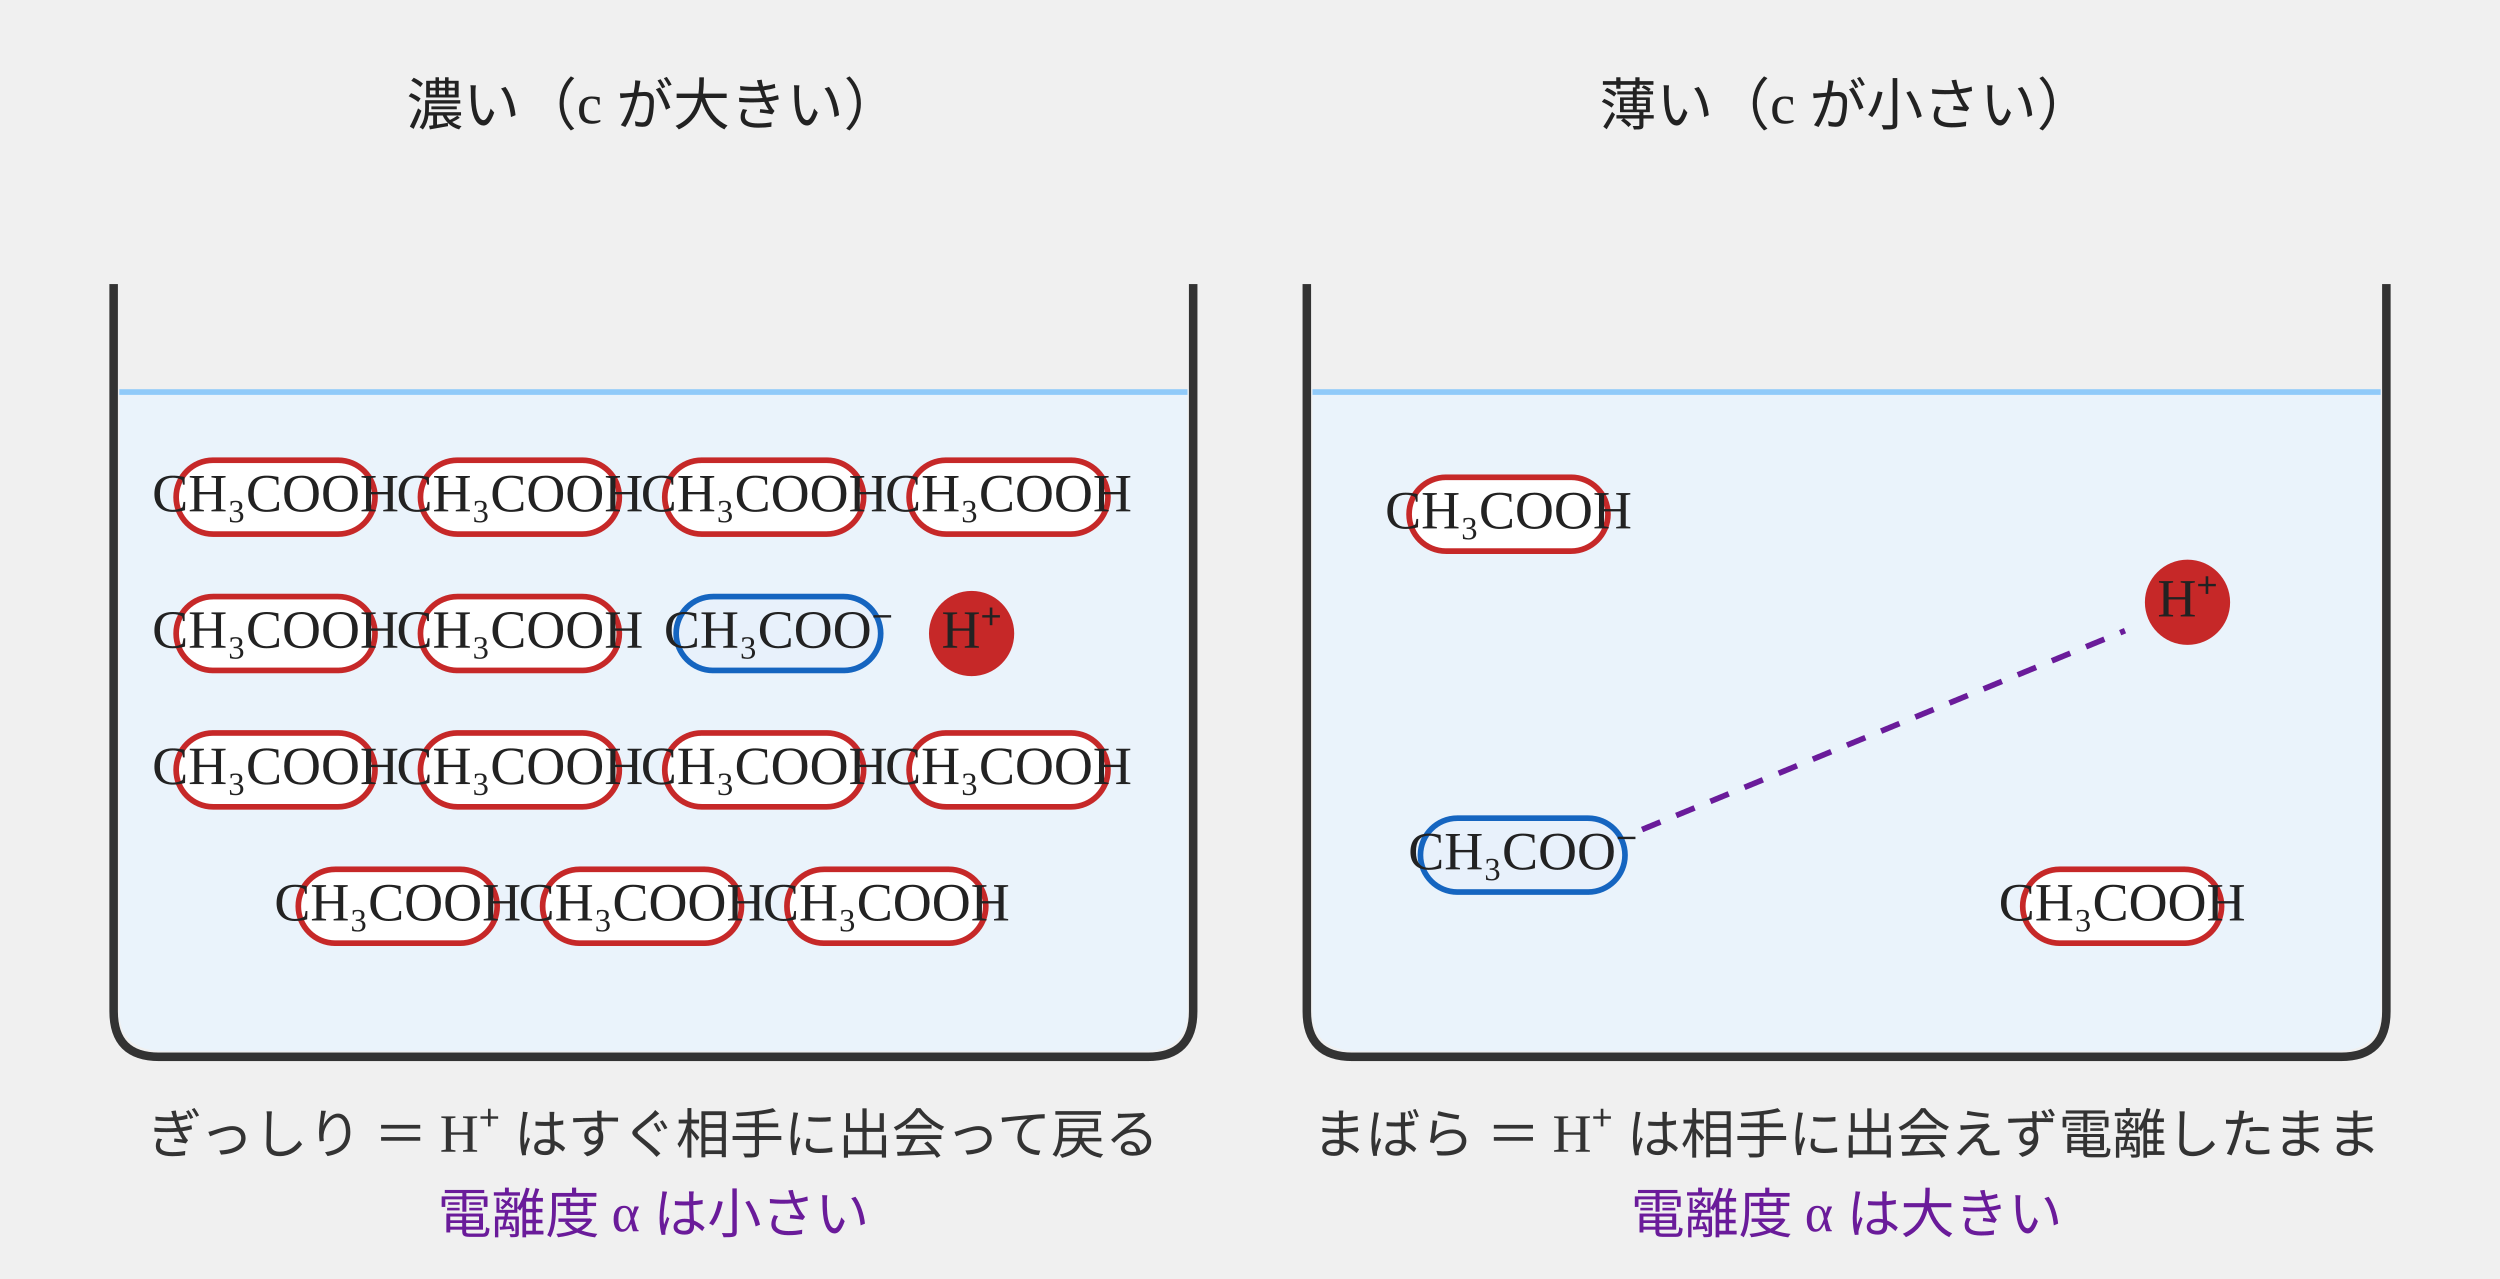
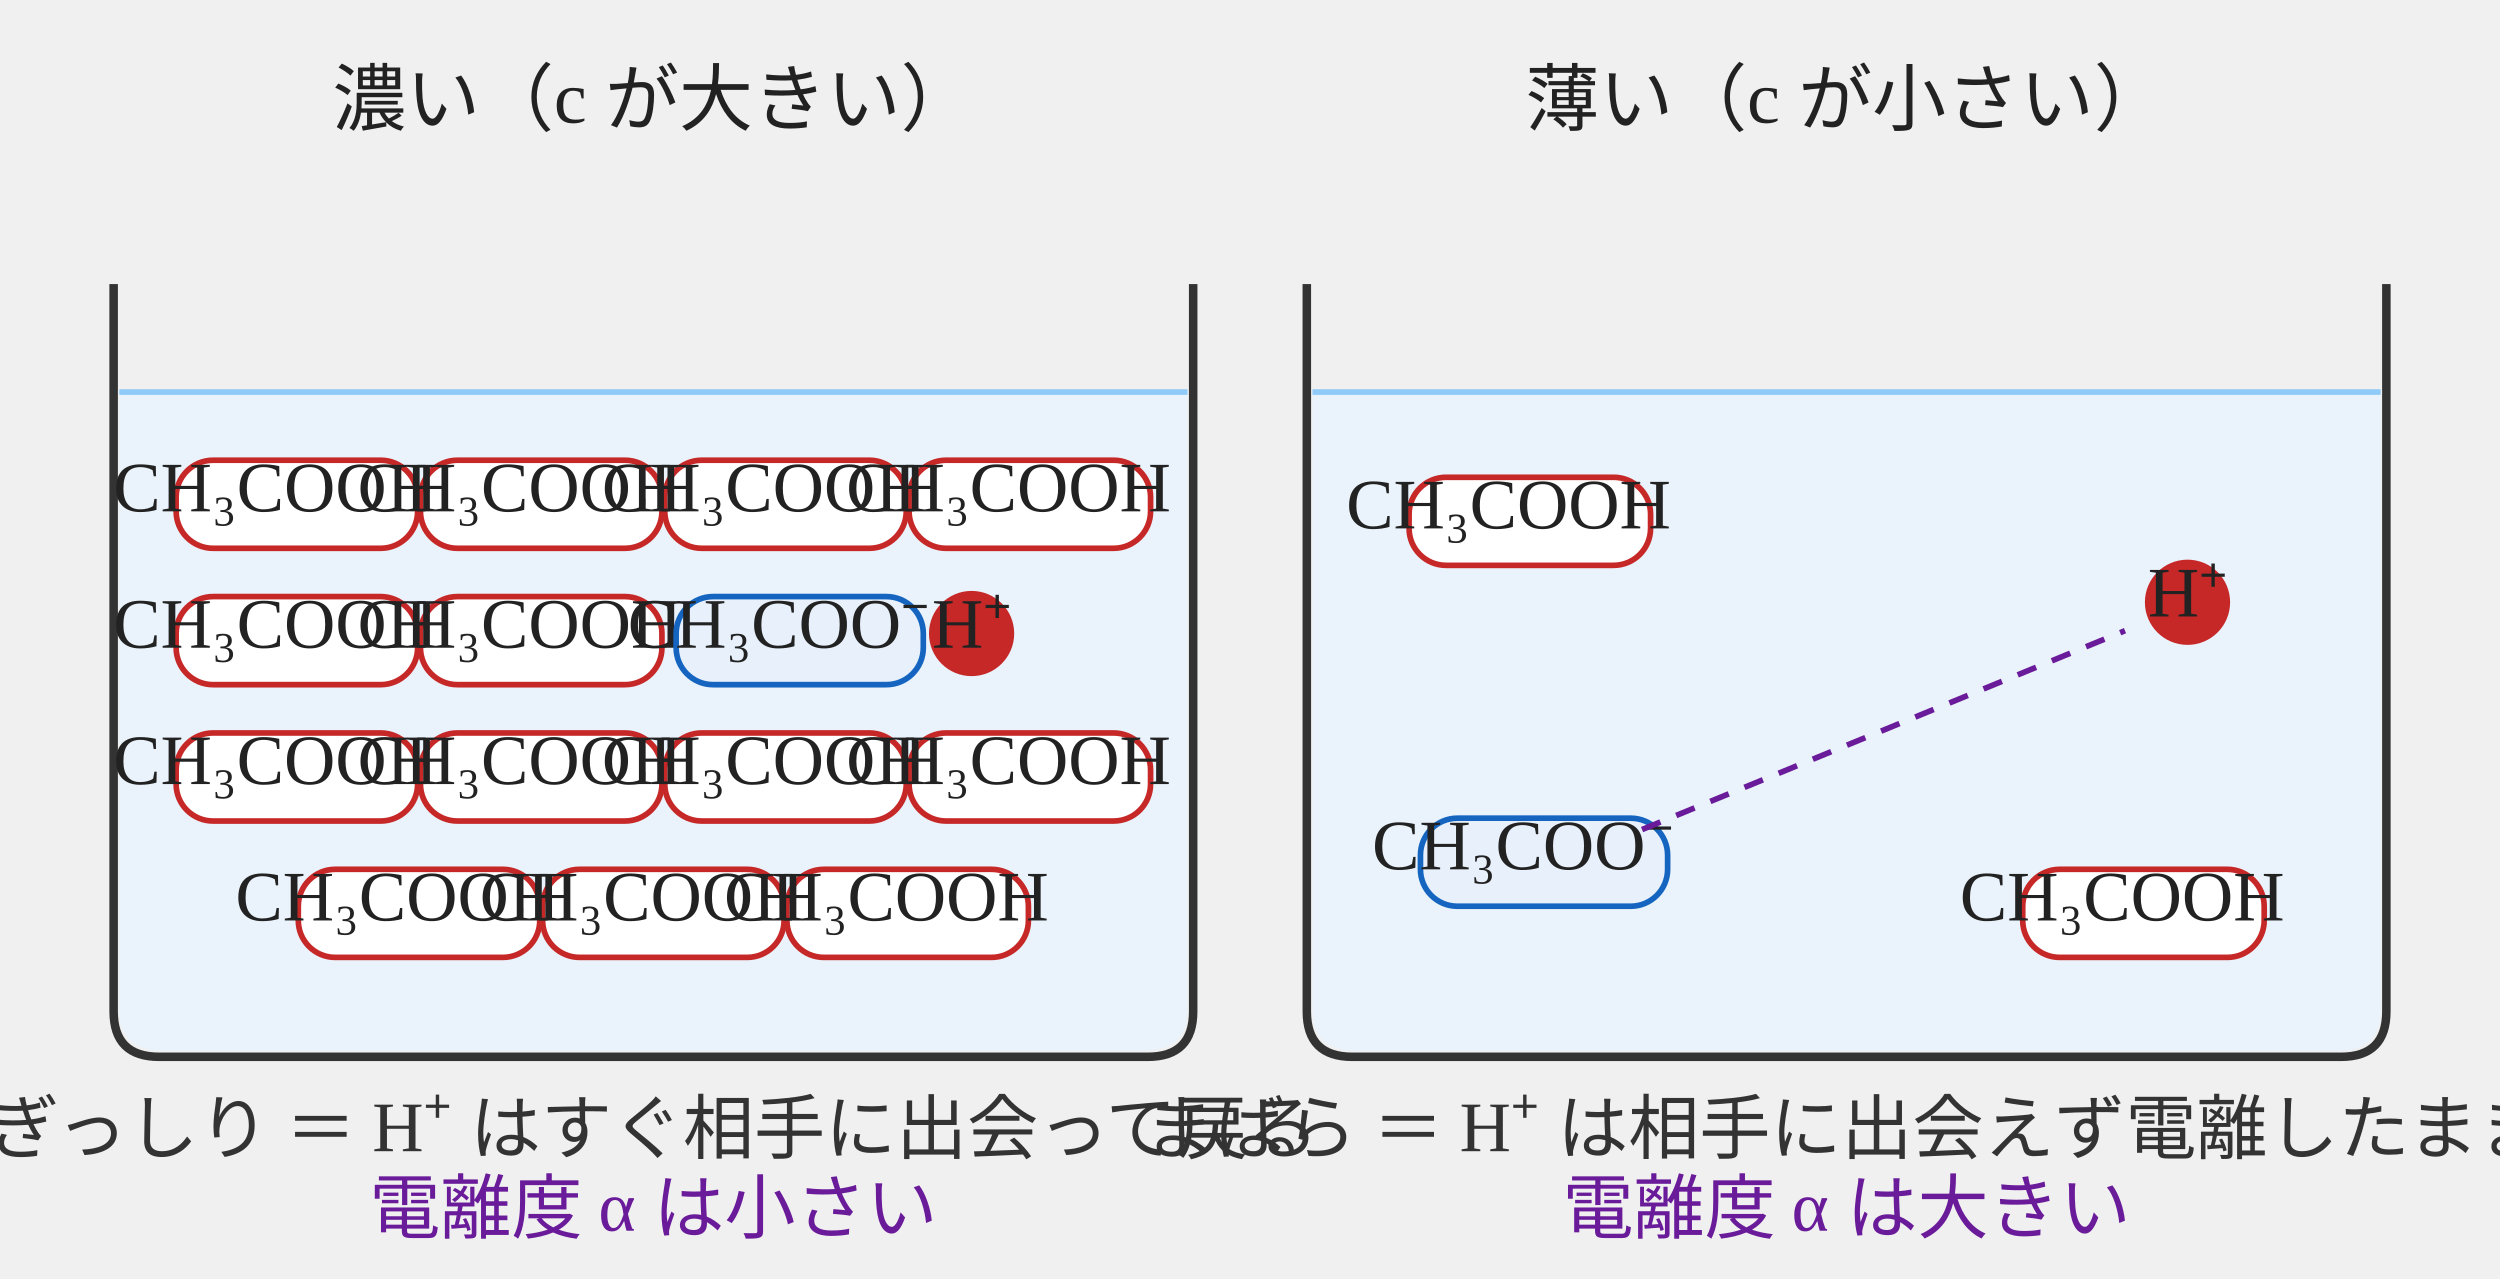
<svg xmlns="http://www.w3.org/2000/svg" width="602.105" height="307.895" viewBox="0 0 880 450" role="img">
  <style>
    .beaker { fill: none; stroke: #333; stroke-width: 3; }
    .water { fill: #eaf3fb; stroke: none; }
    .surf { stroke: #90caf9; stroke-width: 2; fill: none; }
-     .ttl { font-size: 20px; fill: #222; text-anchor: middle; }
-     .note { font-size: 19px; fill: #333; text-anchor: middle; }
-     .key { font-size: 19px; fill: #6a1b9a; text-anchor: middle; }
-     .p { font-size: 19px; text-anchor: middle; fill: #222; }
+     .ttl { font-size: 26px; fill: #222; text-anchor: middle; }
+     .note { font-size: 25px; fill: #333; text-anchor: middle; }
+     .key { font-size: 25px; fill: #6a1b9a; text-anchor: middle; }
+     .p { font-size: 25px; text-anchor: middle; fill: #222; }
    .acid { fill: #fff; stroke: #c62828; stroke-width: 2; }
    .anion { fill: #e8f1fb; stroke: #1565c0; stroke-width: 2; }
    .far { stroke: #6a1b9a; stroke-width: 2; stroke-dasharray: 7 6; fill: none; }
  </style>
  <text class="ttl" x="230" y="44">濃い（c が大きい）</text>
  <path class="water" d="M 42 138 L 42 356 Q 42 370 58 370 L 402 370 Q 418 370 418 356 L 418 138 Z" />
  <path class="beaker" d="M 40 100 L 40 356 Q 40 372 56 372 L 404 372 Q 420 372 420 356 L 420 100" />
  <path class="surf" d="M 42 138 L 418 138" />
  <g class="acid">
-     <rect x="62" y="162" width="70" height="26" rx="13" />
-     <rect x="148" y="162" width="70" height="26" rx="13" />
-     <rect x="234" y="162" width="70" height="26" rx="13" />
-     <rect x="320" y="162" width="70" height="26" rx="13" />
-     <rect x="62" y="210" width="70" height="26" rx="13" />
-     <rect x="148" y="210" width="70" height="26" rx="13" />
-     <rect x="62" y="258" width="70" height="26" rx="13" />
-     <rect x="148" y="258" width="70" height="26" rx="13" />
-     <rect x="234" y="258" width="70" height="26" rx="13" />
-     <rect x="320" y="258" width="70" height="26" rx="13" />
-     <rect x="105" y="306" width="70" height="26" rx="13" />
-     <rect x="191" y="306" width="70" height="26" rx="13" />
-     <rect x="277" y="306" width="70" height="26" rx="13" />
+     <rect x="62" y="162" width="85" height="31" rx="13" />
+     <rect x="148" y="162" width="85" height="31" rx="13" />
+     <rect x="234" y="162" width="85" height="31" rx="13" />
+     <rect x="320" y="162" width="85" height="31" rx="13" />
+     <rect x="62" y="210" width="85" height="31" rx="13" />
+     <rect x="148" y="210" width="85" height="31" rx="13" />
+     <rect x="62" y="258" width="85" height="31" rx="13" />
+     <rect x="148" y="258" width="85" height="31" rx="13" />
+     <rect x="234" y="258" width="85" height="31" rx="13" />
+     <rect x="320" y="258" width="85" height="31" rx="13" />
+     <rect x="105" y="306" width="85" height="31" rx="13" />
+     <rect x="191" y="306" width="85" height="31" rx="13" />
+     <rect x="277" y="306" width="85" height="31" rx="13" />
  </g>
  <g class="p">
    <text x="97" y="180">CH₃COOH</text>
    <text x="183" y="180">CH₃COOH</text>
    <text x="269" y="180">CH₃COOH</text>
    <text x="355" y="180">CH₃COOH</text>
    <text x="97" y="228">CH₃COOH</text>
    <text x="183" y="228">CH₃COOH</text>
    <text x="97" y="276">CH₃COOH</text>
    <text x="183" y="276">CH₃COOH</text>
    <text x="269" y="276">CH₃COOH</text>
    <text x="355" y="276">CH₃COOH</text>
    <text x="140" y="324">CH₃COOH</text>
    <text x="226" y="324">CH₃COOH</text>
    <text x="312" y="324">CH₃COOH</text>
  </g>
-   <rect class="anion" x="238" y="210" width="72" height="26" rx="13" />
+   <rect class="anion" x="238" y="210" width="87" height="31" rx="13" />
  <text class="p" x="274" y="228">CH₃COO⁻</text>
  <circle cx="342" cy="223" r="15" fill="#c62828" />
  <text class="p" x="342" y="228" fill="#fff">H⁺</text>
  <text class="ttl" x="650" y="44">薄い（c が小さい）</text>
  <path class="water" d="M 462 138 L 462 356 Q 462 370 478 370 L 822 370 Q 838 370 838 356 L 838 138 Z" />
  <path class="beaker" d="M 460 100 L 460 356 Q 460 372 476 372 L 824 372 Q 840 372 840 356 L 840 100" />
  <path class="surf" d="M 462 138 L 838 138" />
  <g class="acid">
-     <rect x="496" y="168" width="70" height="26" rx="13" />
-     <rect x="712" y="306" width="70" height="26" rx="13" />
+     <rect x="496" y="168" width="85" height="31" rx="13" />
+     <rect x="712" y="306" width="85" height="31" rx="13" />
  </g>
  <g class="p">
    <text x="531" y="186">CH₃COOH</text>
    <text x="747" y="324">CH₃COOH</text>
  </g>
-   <rect class="anion" x="500" y="288" width="72" height="26" rx="13" />
+   <rect class="anion" x="500" y="288" width="87" height="31" rx="13" />
  <text class="p" x="536" y="306">CH₃COO⁻</text>
  <circle cx="770" cy="212" r="15" fill="#c62828" />
  <text class="p" x="770" y="217" fill="#fff">H⁺</text>
  <path class="far" d="M 578 292 L 748 222" />
  <text class="note" x="230" y="406">ぎっしり ＝ H⁺ はすぐ相手に出会って戻る</text>
  <text class="key" x="230" y="434">電離度 α は小さい</text>
  <text class="note" x="650" y="406">まばら ＝ H⁺ は相手に出会えず電離したまま</text>
  <text class="key" x="650" y="434">電離度 α は大きい</text>
</svg>
